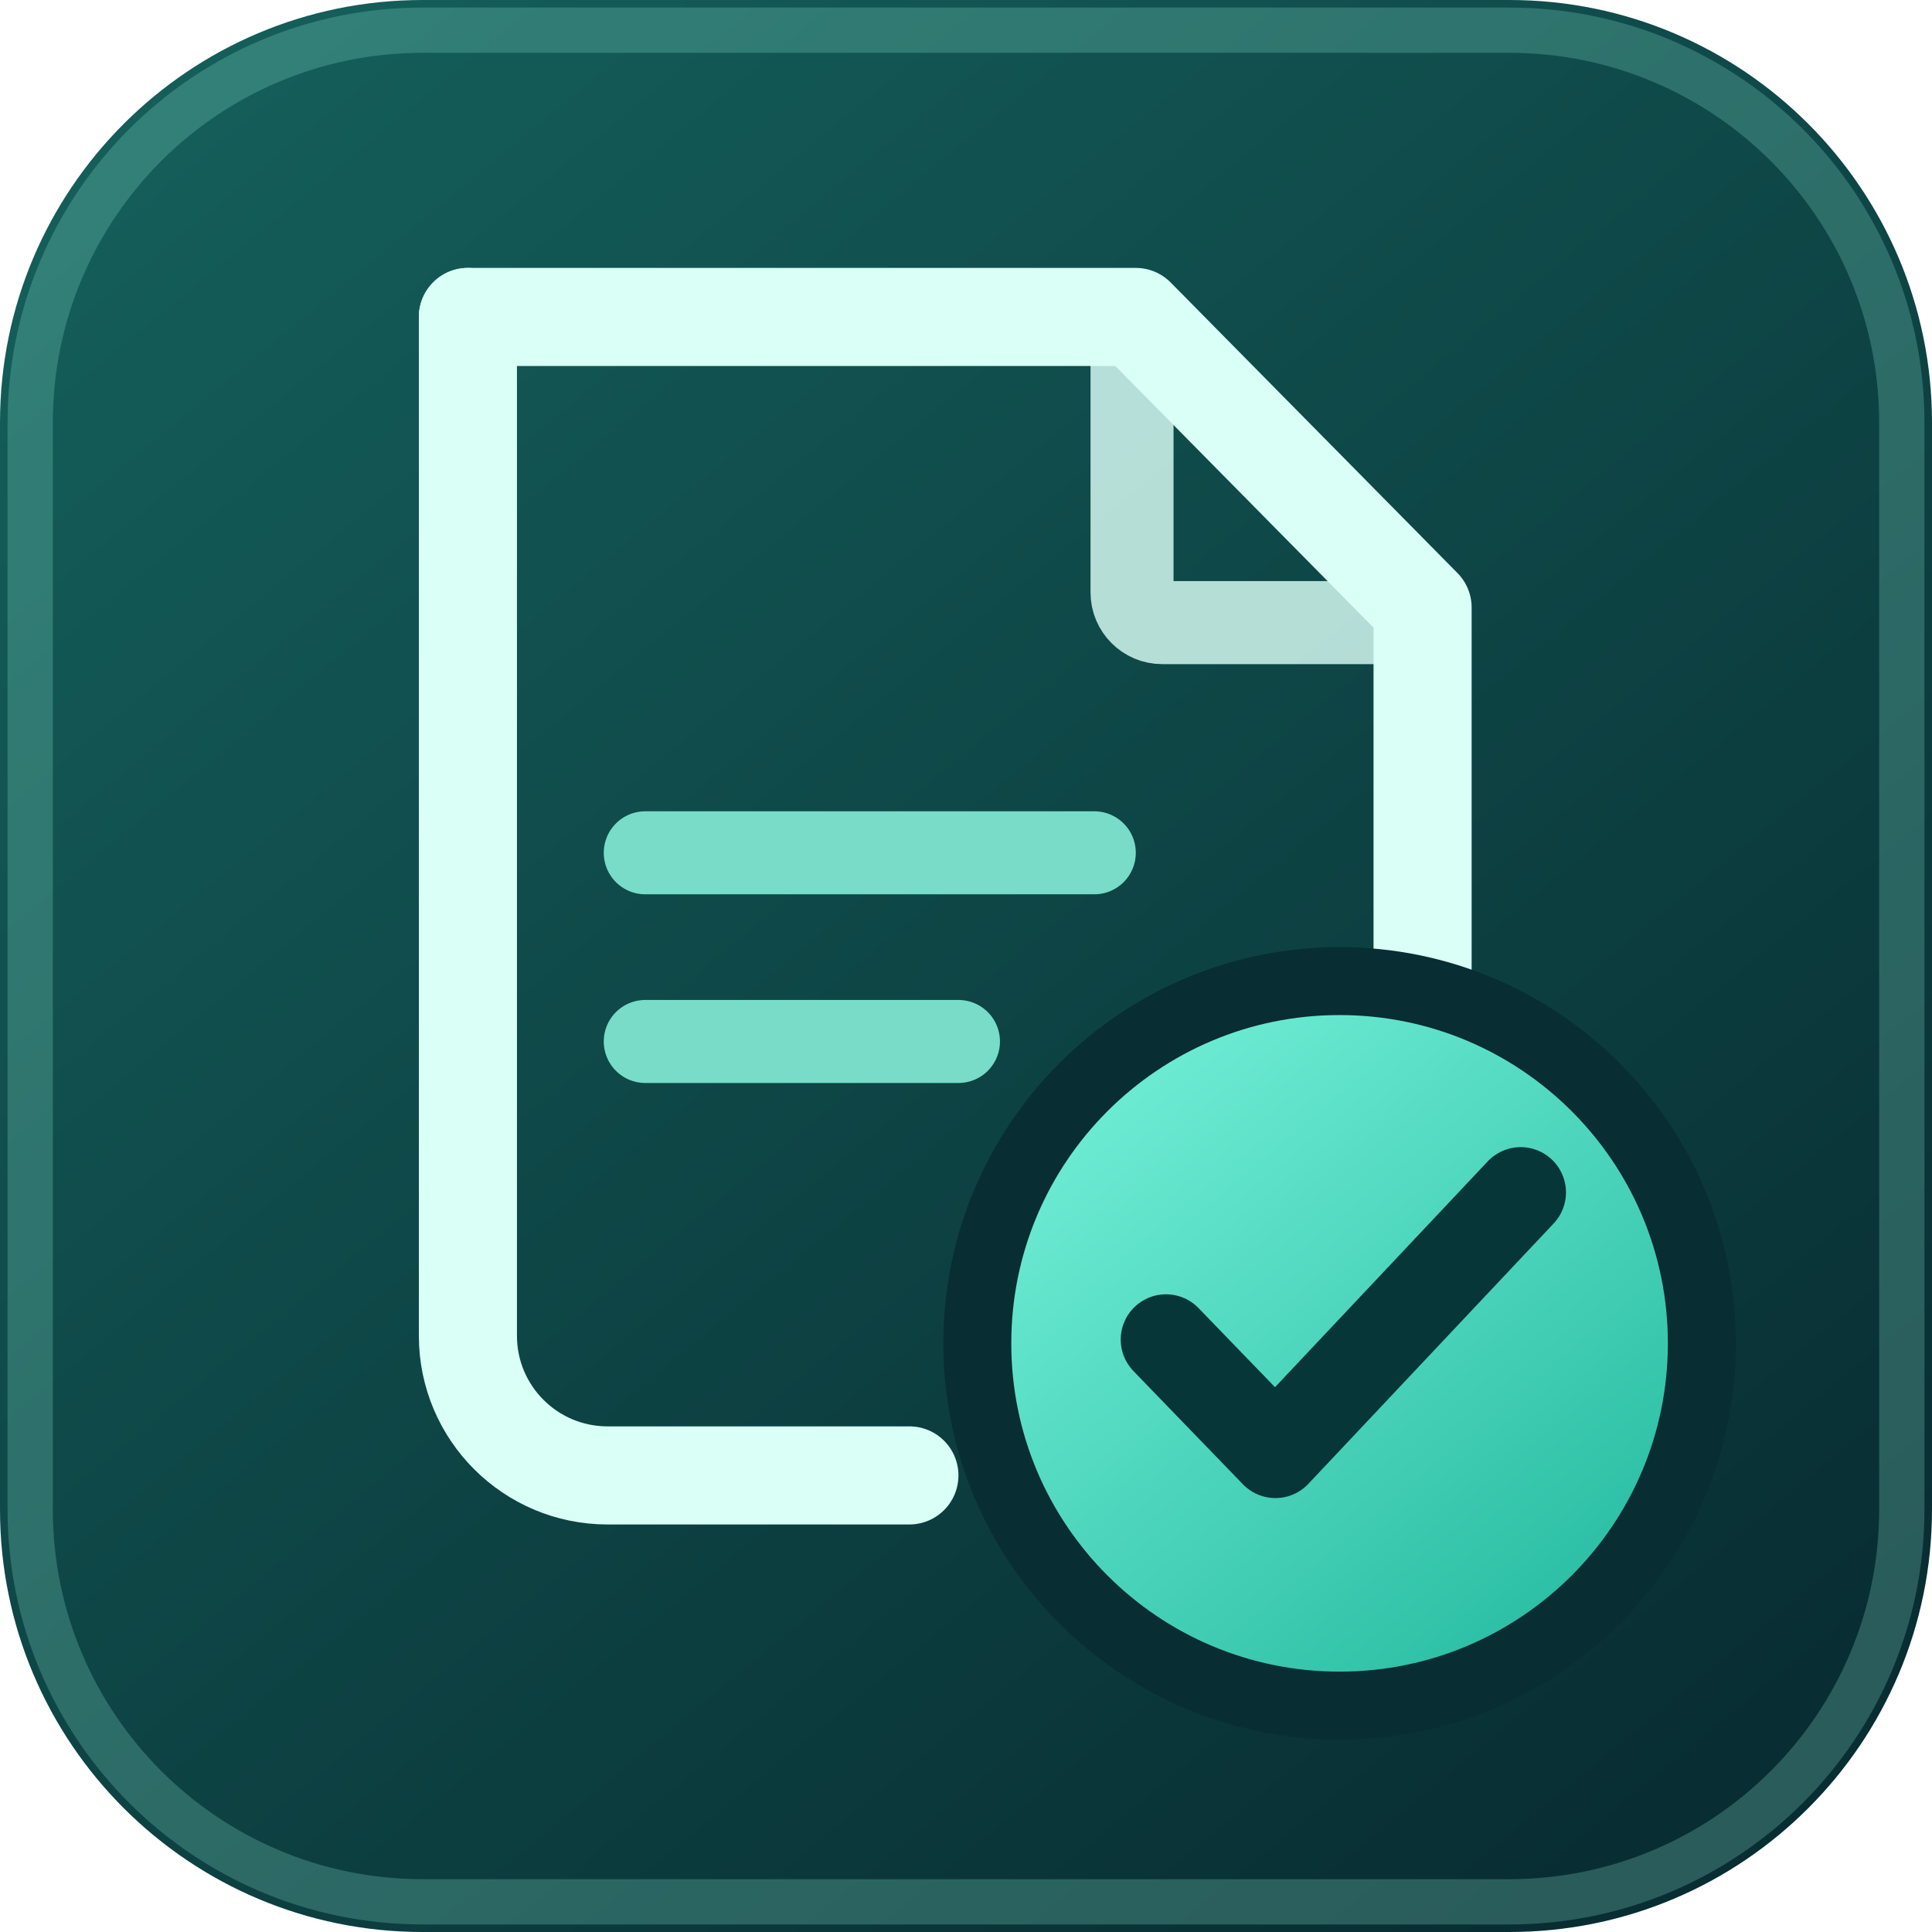
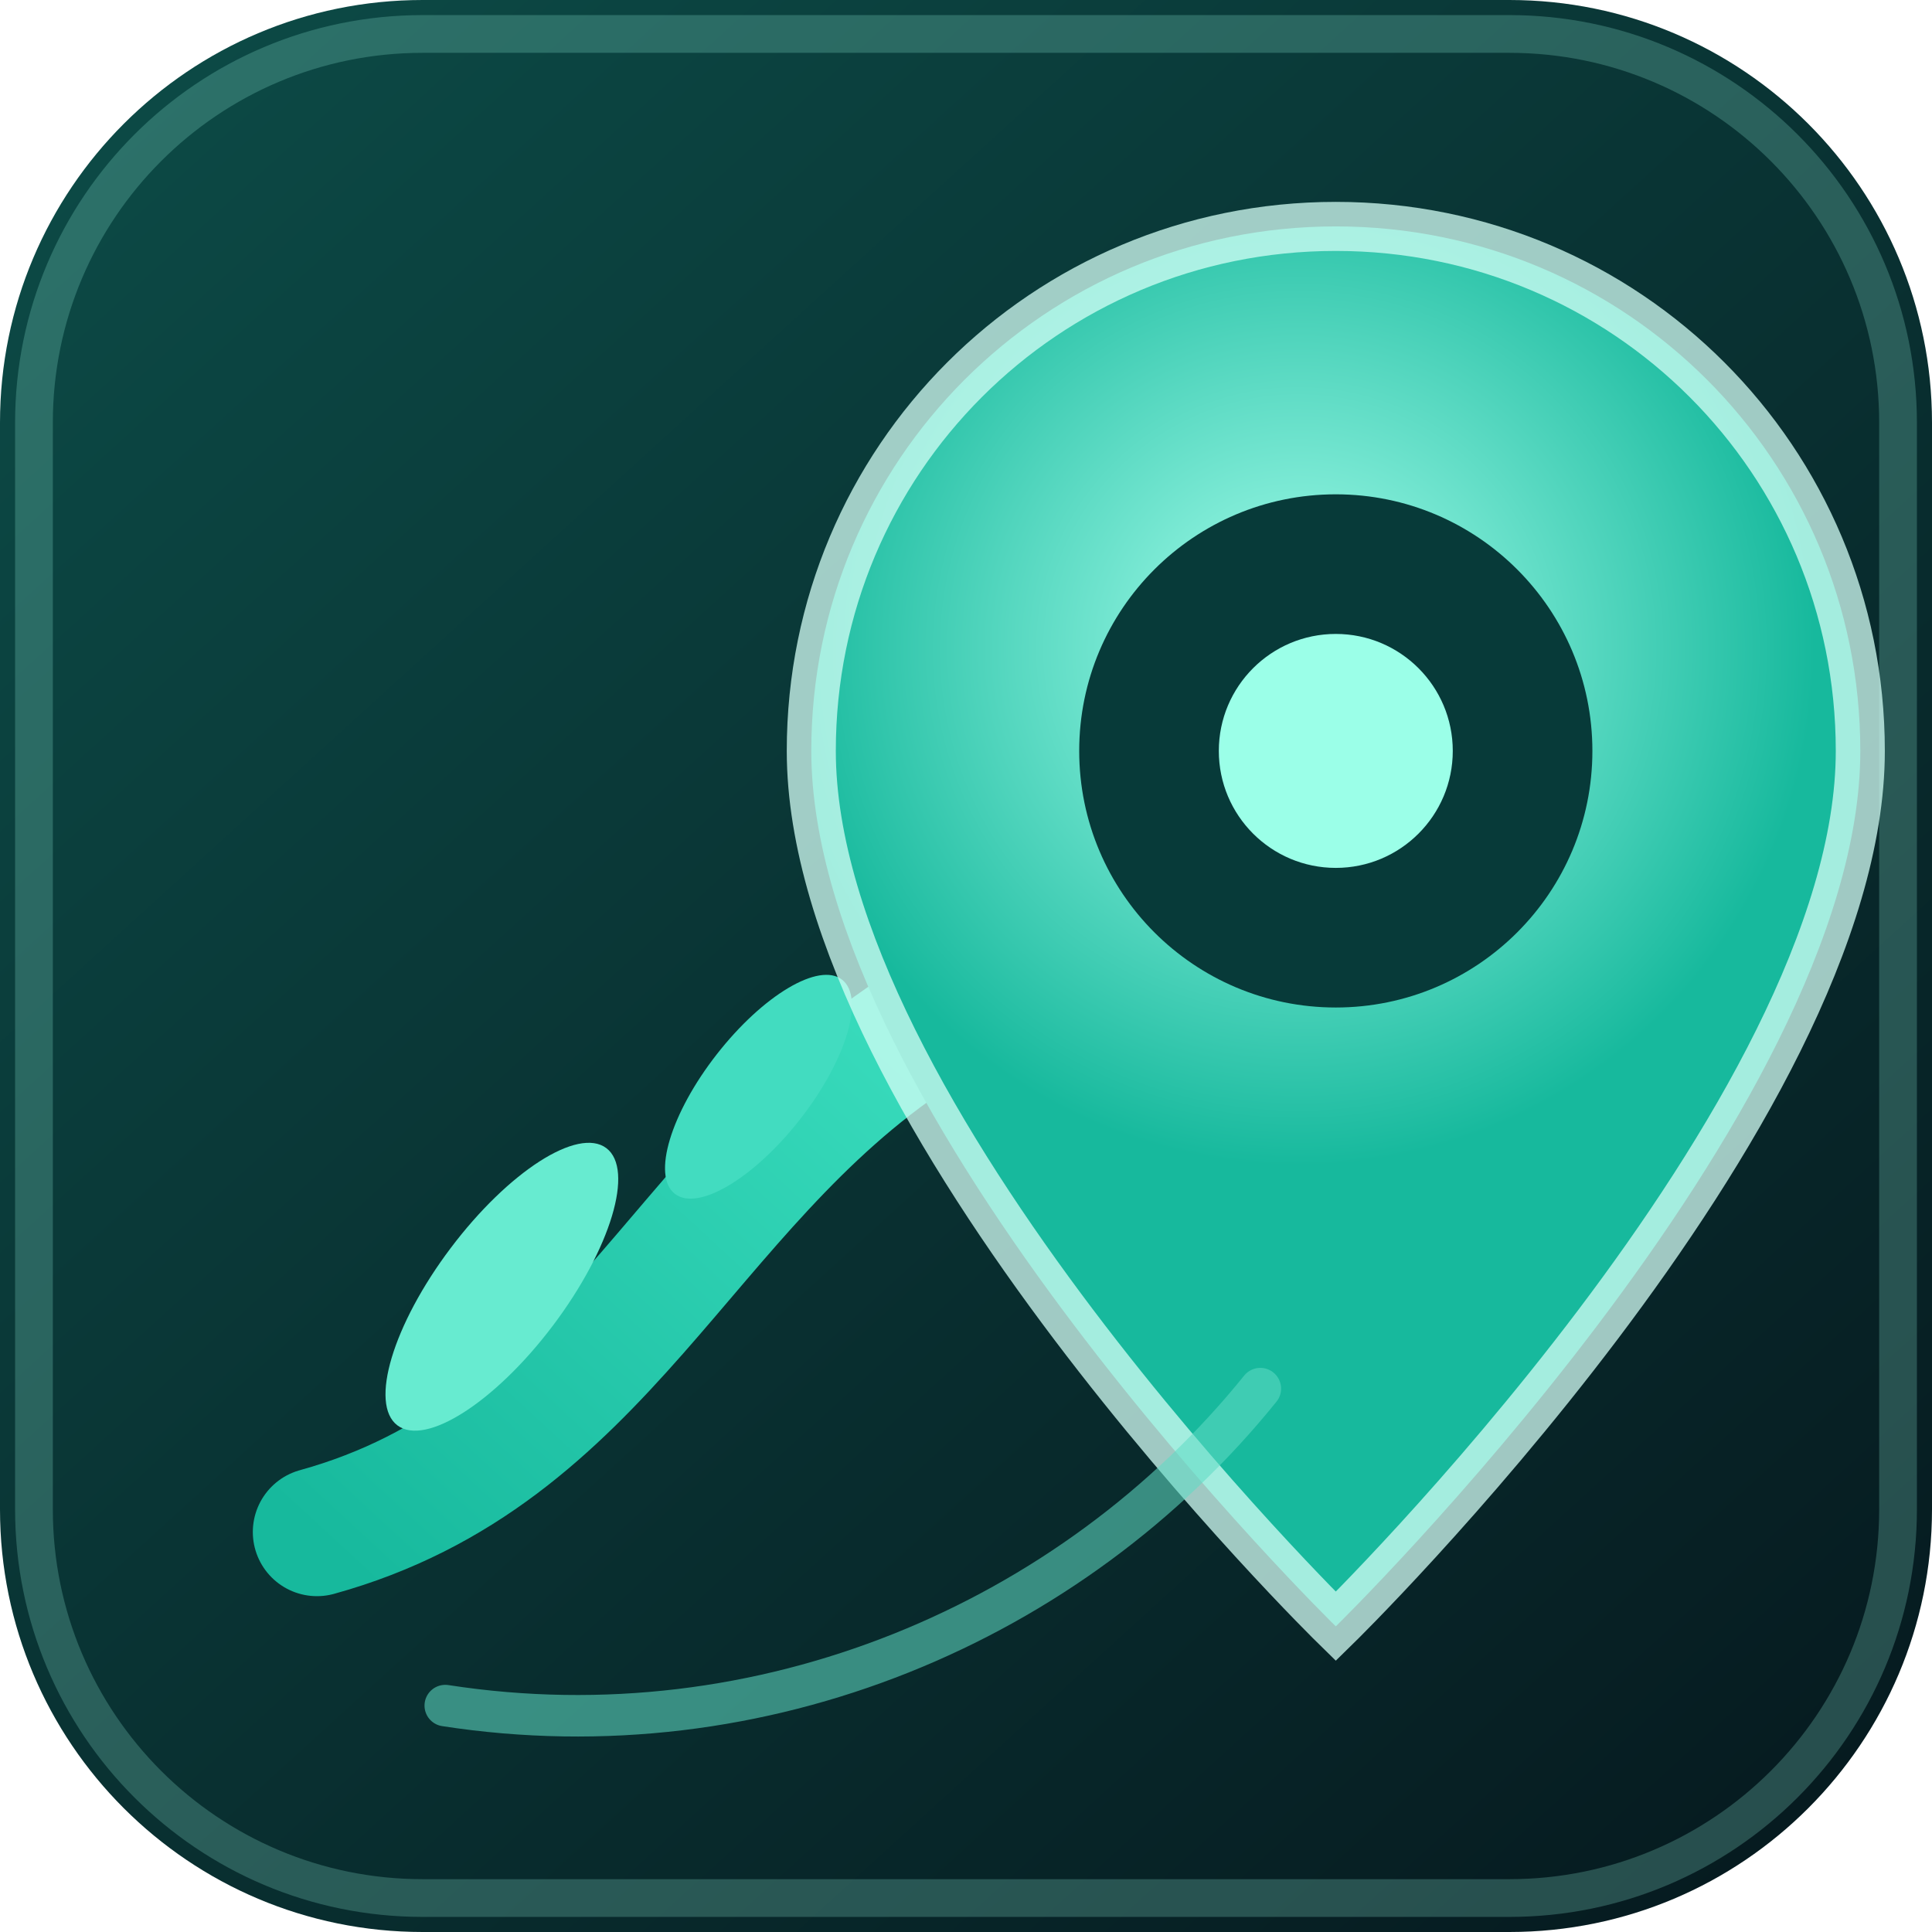
<svg xmlns="http://www.w3.org/2000/svg" viewBox="0 0 512 512" fill="none">
  <defs>
-     <linearGradient id="bg" x1="65" y1="24" x2="447" y2="488" gradientUnits="userSpaceOnUse">
-       <stop stop-color="#145D59" />
-       <stop offset="1" stop-color="#082D32" />
+     <linearGradient id="bg" x1="42" y1="24" x2="468" y2="492" gradientUnits="userSpaceOnUse">
+       <stop stop-color="#0C4945" />
+       <stop offset="1" stop-color="#061B20" />
    </linearGradient>
-     <linearGradient id="mint" x1="283" y1="267" x2="432" y2="444" gradientUnits="userSpaceOnUse">
-       <stop stop-color="#75F1D9" />
-       <stop offset="1" stop-color="#23B99F" />
+     <linearGradient id="trail" x1="94" y1="417" x2="412" y2="72" gradientUnits="userSpaceOnUse">
+       <stop stop-color="#17B99D" />
+       <stop offset=".55" stop-color="#41E4C4" />
+       <stop offset="1" stop-color="#B5FFF0" />
    </linearGradient>
+     <radialGradient id="pin" cx="0" cy="0" r="1" gradientTransform="translate(344 172) rotate(90) scale(137)" gradientUnits="userSpaceOnUse">
+       <stop stop-color="#A8FFED" />
+       <stop offset="1" stop-color="#17B99D" />
+     </radialGradient>
  </defs>
  <rect width="512" height="512" rx="112" fill="url(#bg)" />
-   <rect x="8" y="8" width="496" height="496" rx="104" stroke="#8CE8D5" stroke-opacity=".25" stroke-width="12" />
-   <path d="M124 84h177l76 77v153" stroke="#D9FFF6" stroke-width="26" stroke-linecap="round" stroke-linejoin="round" />
-   <path d="M300 86v71a8 8 0 0 0 8 8h68" stroke="#D9FFF6" stroke-opacity=".82" stroke-width="22" stroke-linecap="round" stroke-linejoin="round" />
-   <path d="M124 84v270a37 37 0 0 0 37 37h80" stroke="#D9FFF6" stroke-width="26" stroke-linecap="round" />
-   <path d="M171 226h119M171 276h83" stroke="#78DCC8" stroke-width="22" stroke-linecap="round" />
-   <circle cx="355" cy="356" r="96" fill="url(#mint)" stroke="#082D32" stroke-width="18" />
-   <path d="m309 355 29 30 65-69" stroke="#063638" stroke-width="24" stroke-linecap="round" stroke-linejoin="round" />
+   <rect x="9" y="9" width="494" height="494" rx="103" stroke="#8CE8D5" stroke-opacity=".25" stroke-width="10" />
+   <path d="M84 406c76-21 96-91 158-132 42-27 77-65 111-102" stroke="url(#trail)" stroke-width="34" stroke-linecap="round" />
+   <ellipse cx="133" cy="341" rx="17" ry="46" transform="rotate(37 133 341)" fill="#67EBD0" />
+   <ellipse cx="201" cy="288" rx="14" ry="36" transform="rotate(38 201 288)" fill="#42DCC0" />
+   <ellipse cx="260" cy="225" rx="12" ry="29" transform="rotate(38 260 225)" fill="#28C6AA" />
+   <path d="M354 60c-77 0-139 62-139 139 0 96 139 232 139 232s139-136 139-232c0-77-62-139-139-139Z" fill="url(#pin)" stroke="#D3FFF5" stroke-opacity=".75" stroke-width="13" />
+   <circle cx="354" cy="199" r="68" fill="#073A39" />
+   <circle cx="354" cy="199" r="31" fill="#9BFFE8" />
+   <path d="M118 452c84 13 166-22 216-84" stroke="#5FDCC4" stroke-opacity=".56" stroke-width="11" stroke-linecap="round" />
</svg>
